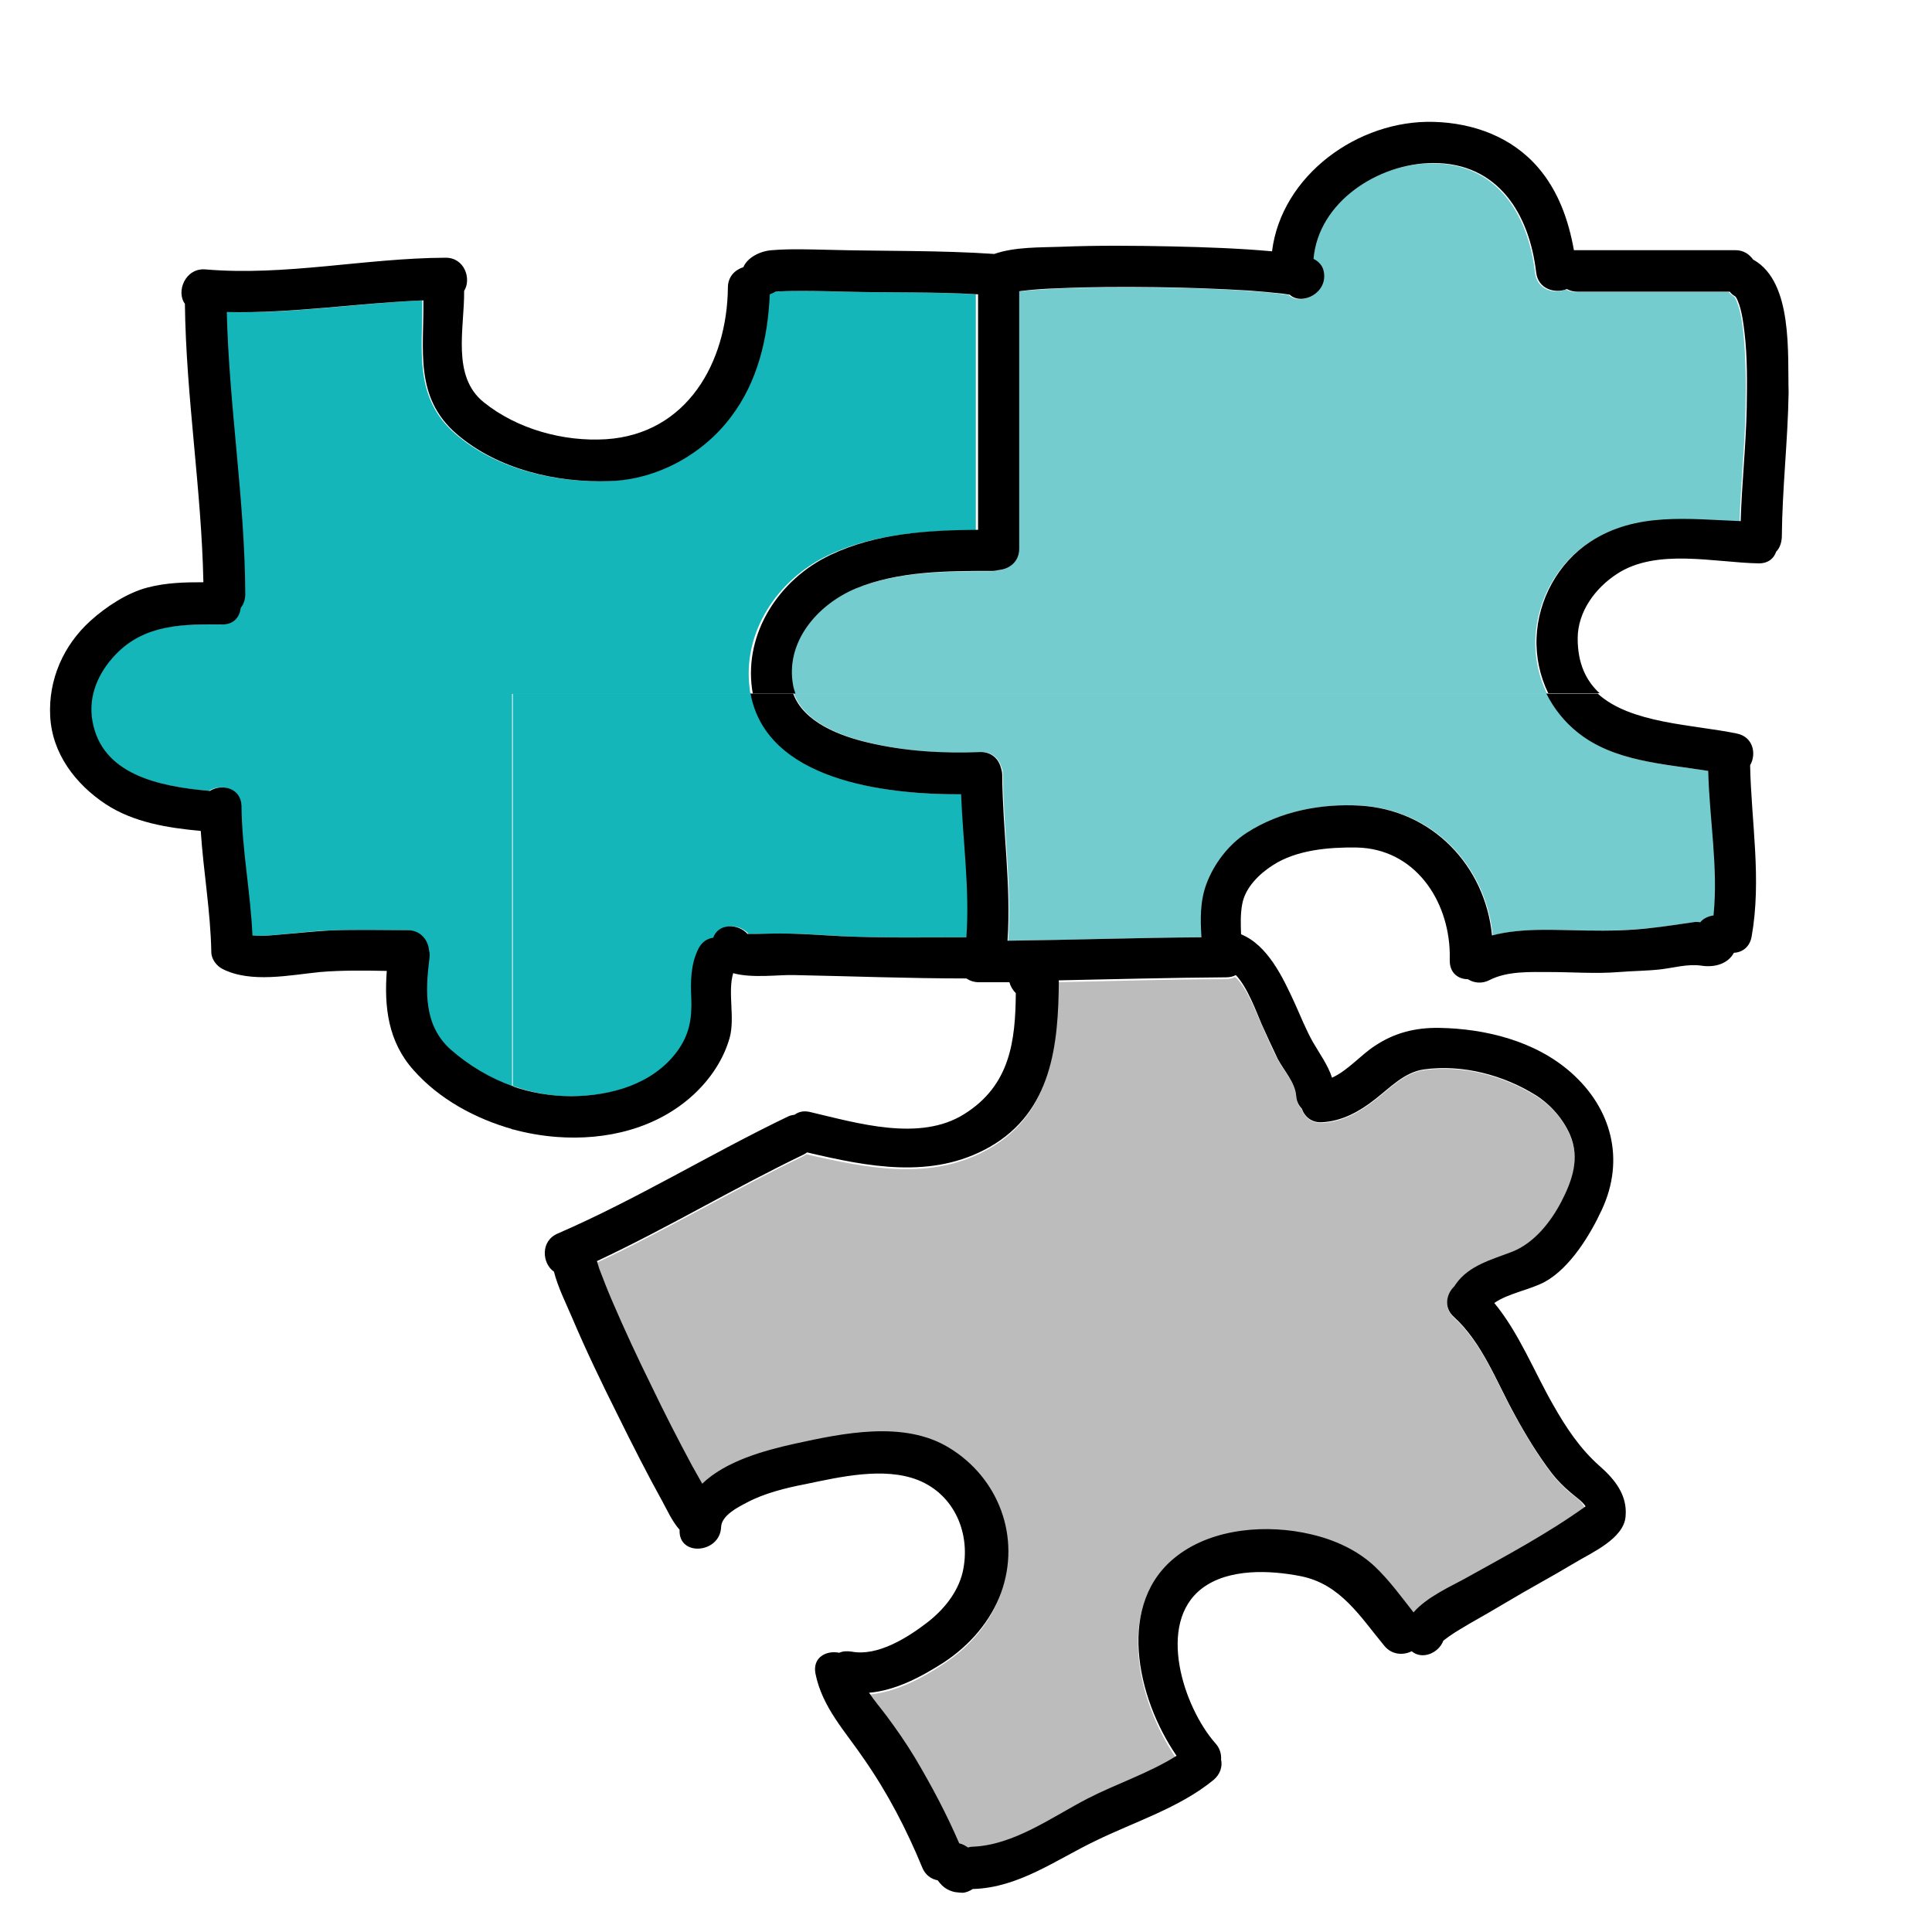
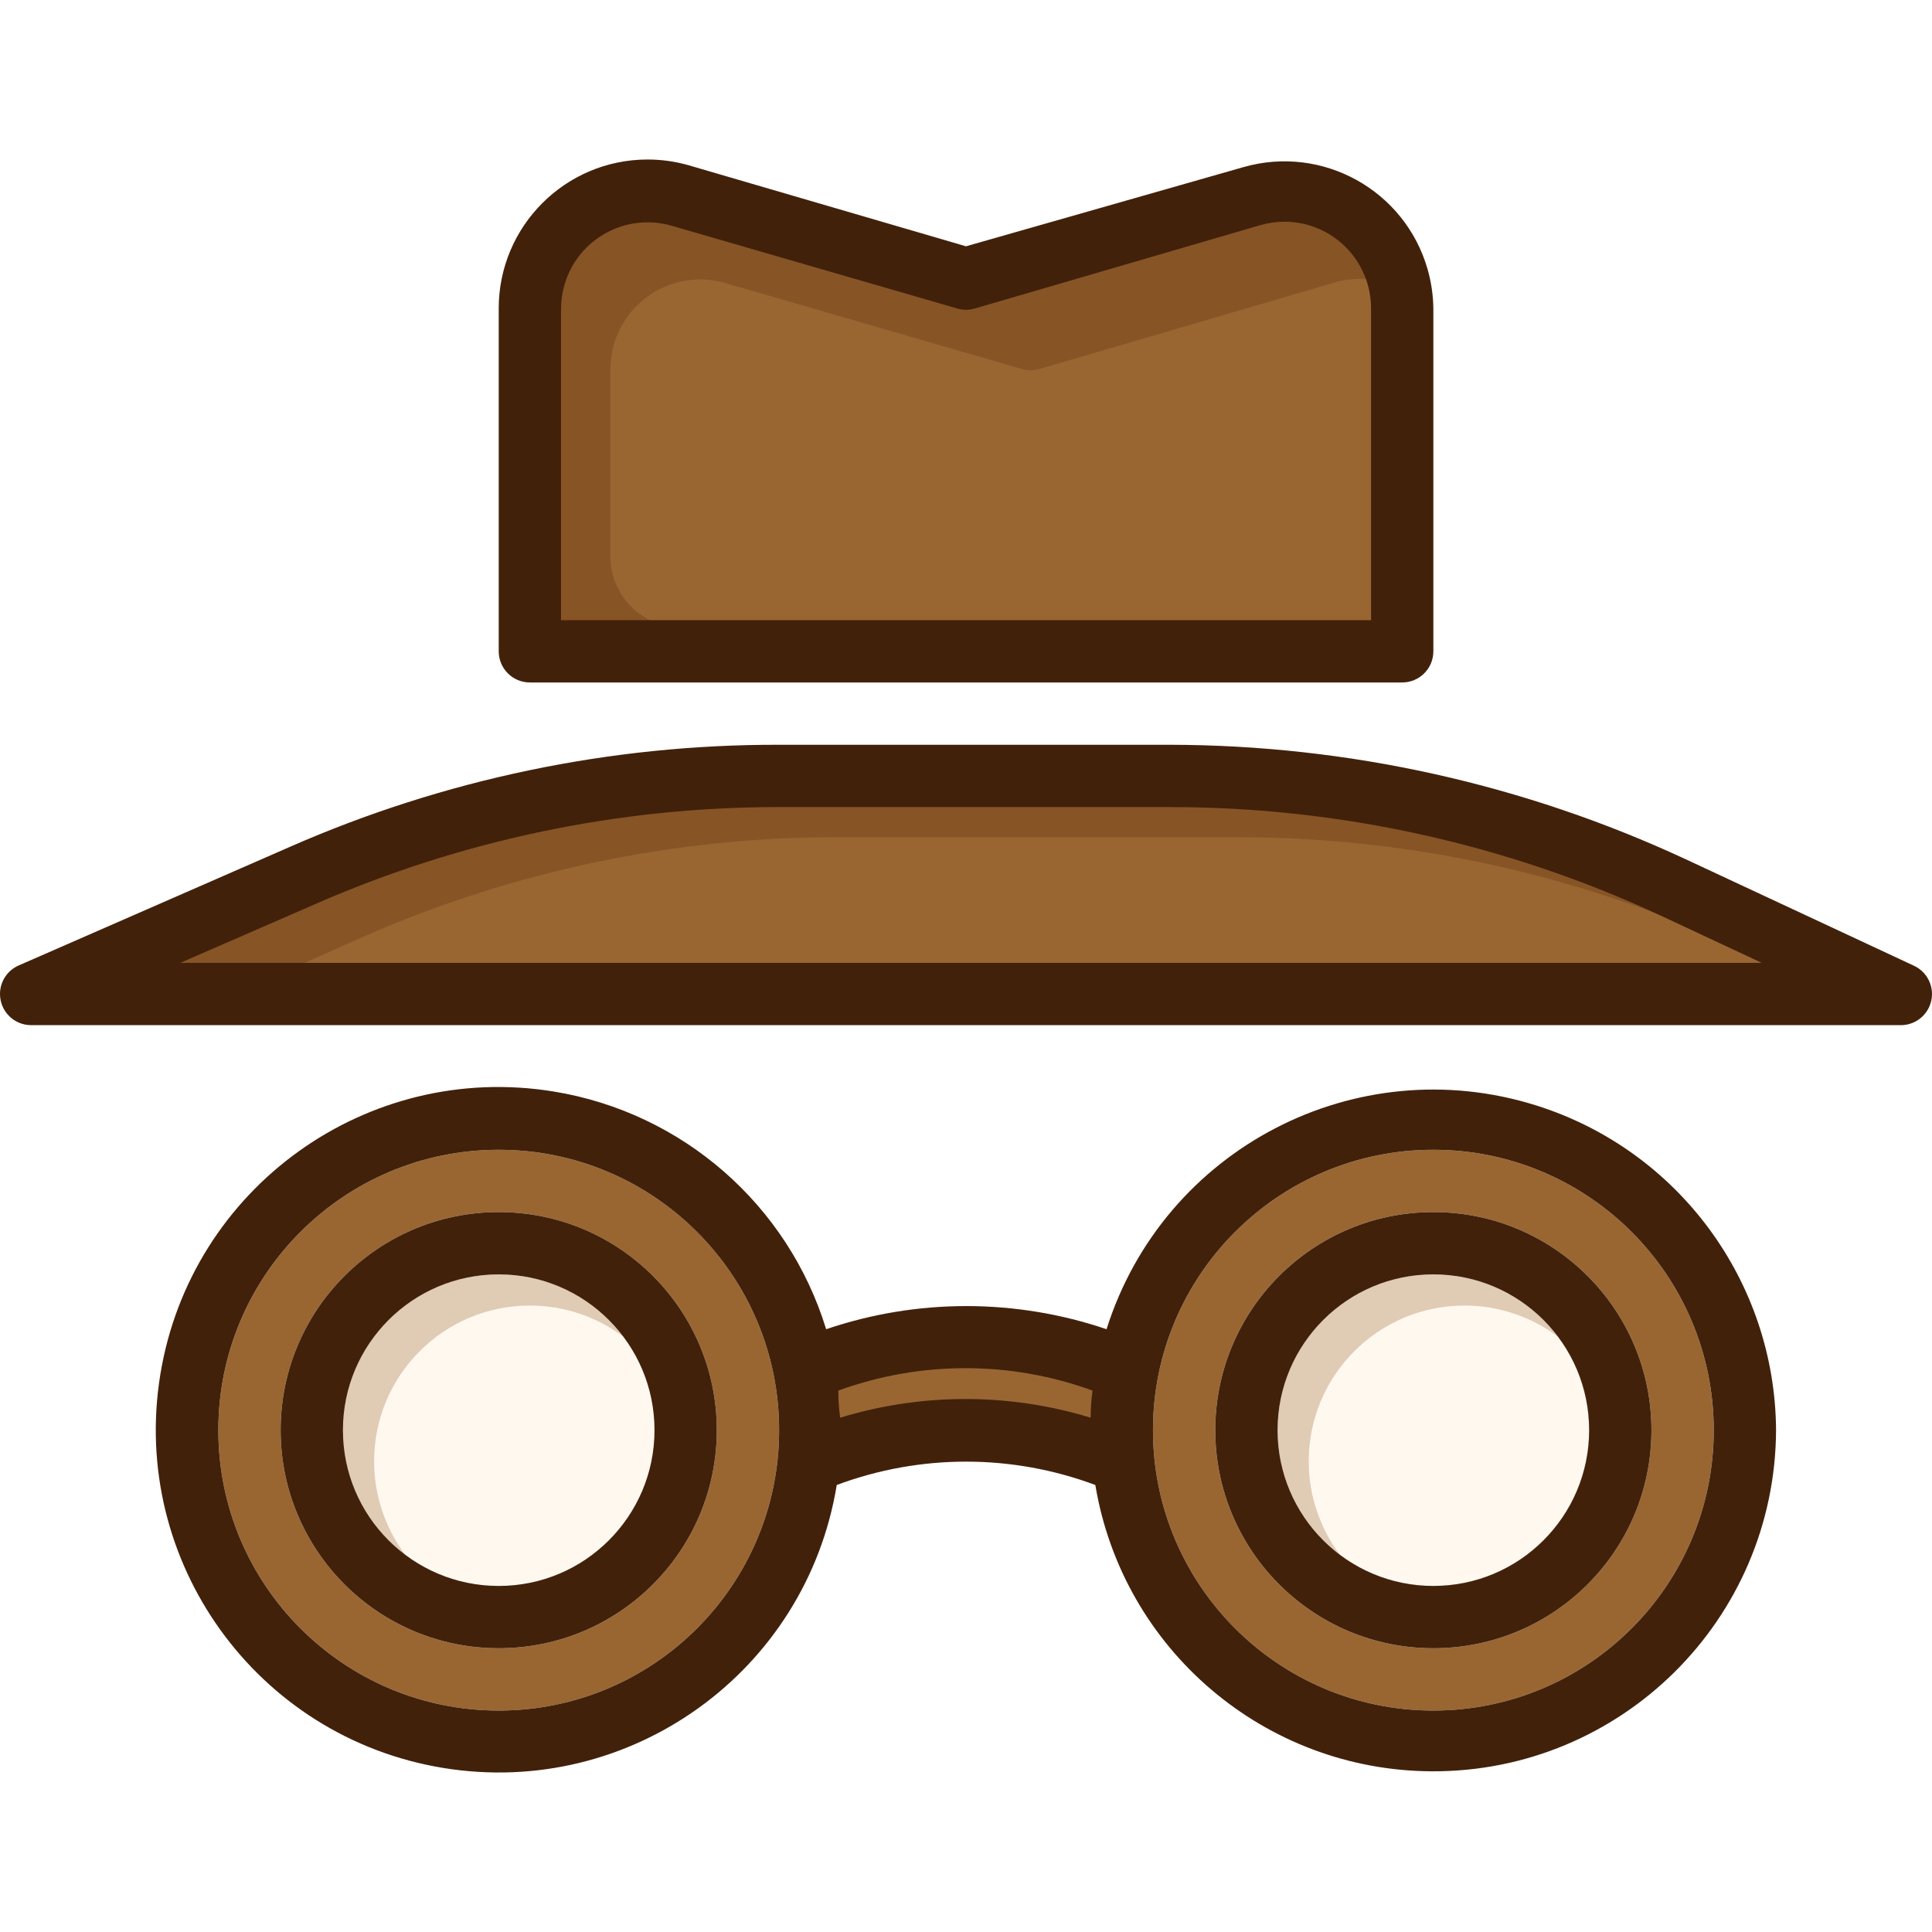
- <svg xmlns="http://www.w3.org/2000/svg" viewBox="0 0 512 512" width="48px" height="48px">
-   <path fill="#BCBCBC" d="M416.3,395.8c-1.9-1.6-3.5-3.2-5-5.1c-3.8-5-6.9-10.2-9.9-15.6c-4.8-8.7-8.6-19.1-16.1-25.9c-2.8-2.6-2-6.1,0.1-8.1c0.1-0.2,0.2-0.4,0.4-0.6c3.5-5,9.6-6.5,15-8.6c5.8-2.2,10.2-7.8,13-13.3c2.9-5.6,4.9-11.5,2.3-17.6c-1.8-4.3-5.1-8.1-9-10.5c-8.6-5.4-19.5-8.3-29.7-6.9c-5.2,0.7-9.1,4.9-13.1,8c-4.1,3.2-8.5,5.7-13.9,6c-2.8,0.1-4.7-1.5-5.4-3.6c-0.8-0.8-1.4-1.9-1.5-3.4c-0.2-3.7-3.2-6.6-4.9-9.8c-1.6-3-2.9-6.2-4.3-9.3c-1.4-3-3.7-9.7-7-12.6c-0.7,0.4-1.6,0.6-2.6,0.6c-14.8,0-29.5,0.5-44.3,0.8c-0.1,17-1.8,34.8-18.4,44.2c-15.2,8.6-32.2,5.1-48.3,1.4c-0.3,0.2-0.6,0.4-1,0.6c-18.5,8.9-36.1,19.5-54.7,28.2c0.2,0.7,0.4,1.3,0.6,2c1,2.9,2.2,5.7,3.4,8.5c3.3,7.7,6.8,15.2,10.5,22.7c3.5,7,7,14.1,10.7,21c0.9,1.6,1.8,3.2,2.7,4.8c6.2-6.1,16.5-8.9,24.5-10.6c12.8-2.8,28.8-6.2,40.8,1c13.2,8,19.2,23.8,13.9,38.5c-2.8,7.7-8.3,14-15.1,18.4c-5.9,3.9-12.7,7.5-19.9,8.1c1.4,2.2,3.2,4.3,4.7,6.2c2.7,3.5,5.2,7.1,7.4,10.9c4.4,7.3,8.4,14.9,11.8,22.8c0.8,0.2,1.6,0.5,2.3,1.1c0.4-0.1,0.8-0.2,1.2-0.2c11-0.4,21.1-7.9,30.6-12.8c7.7-3.9,16.2-6.7,23.5-11.3c-10.5-15.4-16.1-40.7,0.3-53.1c9.6-7.2,23.9-8.2,35.3-5.6c6.2,1.5,12.3,4.1,16.9,8.5c3.9,3.7,7,8,10.3,12.2c3.5-4,10.4-7.1,13.7-9c10.7-6,21.8-11.9,31.9-19.1C419.4,397.9,417.4,396.7,416.3,395.8z" />
-   <path fill="#74CCCF" d="M462,88.1c-0.3-2.5-0.6-5-1.4-7.3c-0.4-1.1-0.6-1.6-0.9-2c-0.1-0.1-0.1-0.2-0.2-0.2c-0.6-0.4-1-0.8-1.4-1.2h-40.4c-1.1,0-2-0.3-2.8-0.7c-3.1,1.4-7.6,0-8.1-4.4c-1.8-15.5-10.1-29.1-27.4-29c-14.6,0.1-30.4,10.3-31.6,25.4c1.3,0.7,2.3,1.8,2.7,3.3c1.3,5.7-5.7,9.2-9,6.2c-0.7-0.1-1.3-0.2-2-0.3c-2.9-0.4-5.9-0.6-8.8-0.8c-8.2-0.6-16.5-0.8-24.7-0.9c-8.6-0.1-17.3-0.1-25.9,0.3c-3.2,0.2-6.5,0.3-9.7,0.7c-0.2,0-0.4,0.1-0.6,0.1v68.2c0,3.6-2.8,5.6-5.6,5.7c-0.4,0.1-0.9,0.2-1.4,0.2c-12.1,0-25,0-36.4,4.7c-10,4.1-18.7,14.1-16.5,25.7c0.1,0.7,0.3,1.4,0.6,2.1h199.5c-2.2-4.5-3.3-9.5-3.1-14.7c0.4-10.1,5.7-19.8,14.2-25.4c12.2-8,26.2-6,39.9-5.5c0.3-10,1.4-20,1.6-30C462.7,101.5,462.7,94.8,462,88.1z" />
-   <path fill="#74CCCF" d="M452.9,204.3c-11.9-1.8-25-2.5-34.6-10.2c-3.5-2.8-6.4-6.4-8.3-10.3H210.4c2.8,7.7,12.6,11.3,19.9,13c9.7,2.3,19.6,3,29.6,2.5c3-0.1,4.8,1.7,5.5,4c0.3,0.6,0.4,1.3,0.4,2.1c0.1,14.6,2.4,29.3,1.4,43.9c17.1-0.2,34.2-0.8,51.4-0.9c-0.2-4.8-0.4-9.6,1.3-14.1c2-5.3,5.8-10.5,10.7-13.6c8.7-5.7,19.6-7.8,30-7.2c19.3,1.1,33.2,16.1,35,34.4c8.1-2.1,16.8-1.4,25.2-1.3c5.7,0.1,11.5-0.1,17.2-0.7c3.6-0.4,7.3-1,10.9-1.5c0.5-0.1,1.2,0,1.9,0c0.8-1,2.1-1.6,3.5-1.8C455.5,230,453.2,217,452.9,204.3z" />
-   <path fill="#14B6B9" d="M224,77.3c-3.9-0.1-7.7-0.2-11.6-0.2c-1.8,0-3.7,0-5.5,0.1c-0.6,0-1.1,0.1-1.7,0.1c-0.5,0.3-0.9,0.5-1.5,0.7c-0.4,11.5-3.2,23.1-10.3,32.5c-7.5,9.8-19.7,16.5-32.1,17c-14,0.5-29.7-3.1-40.6-12.5c-11.3-9.8-8.6-22.4-8.8-35.4c-17.4,0.8-34.6,3.6-52.1,3.1c0.6,25,4.8,49.8,4.9,74.8c0,1.5-0.5,2.6-1.2,3.6c-0.2,2.3-1.8,4.4-4.9,4.4c-10.4-0.1-20.6-0.1-28.3,8c-4.5,4.8-7.3,11-6.1,17.6c2.5,14,17.3,17.3,31.1,18.5c3.2-2,8.3-0.9,8.4,4c0.1,11.5,2.3,22.8,2.9,34.3c2.7,0.3,5.7-0.1,8.1-0.3c4.1-0.3,8.2-0.9,12.2-1c6.9-0.3,13.9-0.1,20.8-0.1c3.5,0,5.5,2.7,5.7,5.4c0.1,0.6,0.2,1.3,0.1,2.1c-1.1,8.8-1.6,17.8,5.7,24.2c4.8,4.2,10.4,7.6,16.5,9.7v-104h63.2c-0.1-0.4-0.2-0.8-0.2-1.2c-2.1-15.1,7.4-29.2,20.7-35.5c12.1-5.8,26-6.6,39.2-6.7V78C247.2,77.3,235.6,77.6,224,77.3z" />
-   <path fill="#14B6B9" d="M254.9,210.5c-20.6,0.1-51.6-3.8-55.8-26.7h-63.2v104c5.1,1.8,10.5,2.8,15.9,2.7c10.4-0.1,21.4-3.1,27.9-11.8c3.3-4.5,4-8.7,3.8-14.1c-0.2-4.6-0.2-9.1,1.9-13.2c0.9-1.8,2.3-2.7,3.9-2.9c1.4-3.9,6.6-3.8,9.1-1c0.2,0,0.3,0,0.5,0c0.6,0,1.1,0,1.7,0c1.6,0,3.2-0.1,4.7-0.1c6-0.1,12,0.4,18,0.7c11,0.5,22.1,0.3,33.1,0.3C257.3,235.8,255.4,223.1,254.9,210.5z" />
-   <path d="M464.8,68.9c-0.1,0-0.1-0.1-0.2-0.1c-1-1.4-2.5-2.5-4.7-2.5h-42.8c-1.4-7.9-4.1-15.6-9.4-21.8c-7-8.2-17.2-11.9-27.7-12.2c-20.1-0.6-40.4,14.2-42.9,34.3c-8.8-0.8-17.7-1.1-26.6-1.3c-9.8-0.2-19.6-0.3-29.4,0.1c-5.5,0.2-12.2,0-17.6,1.9c-14.7-1-29.4-0.7-44.1-1.1c-4.9-0.1-9.9-0.3-14.8,0.1c-3.1,0.2-6.5,1.9-7.6,4.5c-2.2,0.7-4.1,2.5-4.1,5.4c-0.2,19.8-10.8,38.8-32.3,40.2c-11.3,0.7-23.6-2.7-32.4-9.8c-8.6-6.9-5.1-19.6-5.2-29.5c2-3.2,0.1-8.9-5-8.8c-21.2,0.1-42.3,4.9-63.5,3.1c-5.4-0.5-7.9,5.9-5.5,9.1c0.3,24.7,4.4,49.1,4.9,73.8c-5,0-9.8,0.1-14.8,1.4c-5.4,1.4-11,5.1-15.1,8.8c-7.2,6.5-11.2,15.6-10.7,25.3c0.5,9.9,6.7,18,14.7,23.3c7.3,4.8,16.3,6.3,25.2,7.1c0.7,10.7,2.6,21.3,2.8,32.1c0,1.9,1.4,3.7,3,4.5c7.5,3.8,17.8,1.6,25.8,0.8c5.9-0.5,11.8-0.4,17.7-0.3c-0.7,9.5,0.3,18.7,7.1,26.3c6.8,7.7,16.4,12.9,26.4,15.7v-11.4c-6-2.1-11.7-5.5-16.5-9.7c-7.2-6.4-6.8-15.4-5.7-24.2c0.1-0.8,0.1-1.5-0.1-2.1c-0.2-2.7-2.2-5.4-5.7-5.4c-6.9,0-13.9-0.2-20.8,0.1c-4.1,0.2-8.2,0.7-12.2,1c-2.4,0.2-5.4,0.6-8.1,0.3c-0.5-11.5-2.8-22.8-2.9-34.3c-0.1-4.8-5.2-6-8.4-4c-13.8-1.2-28.6-4.4-31.1-18.5c-1.2-6.7,1.6-12.9,6.1-17.6c7.7-8.1,17.9-8.1,28.3-8c3.1,0,4.6-2,4.9-4.4c0.7-0.9,1.2-2.1,1.2-3.6c-0.1-25-4.3-49.8-4.9-74.8c17.4,0.4,34.7-2.4,52.1-3.1c0.2,13.1-2.5,25.6,8.8,35.4c10.9,9.4,26.5,13,40.6,12.5c12.5-0.4,24.7-7.1,32.1-17c7.1-9.3,9.8-20.9,10.3-32.5c0.5-0.2,1-0.4,1.5-0.7c0.6-0.1,1.1-0.1,1.7-0.1c1.8-0.1,3.7-0.1,5.5-0.1c3.9,0,7.7,0.1,11.6,0.2c11.6,0.3,23.3,0,34.9,0.7v62.4c-13.3,0.1-27.1,0.9-39.2,6.7c-13.3,6.3-22.8,20.4-20.7,35.5c0.1,0.4,0.1,0.8,0.2,1.2h11.3c-0.2-0.7-0.5-1.4-0.6-2.1c-2.2-11.6,6.5-21.5,16.5-25.7c11.3-4.7,24.3-4.7,36.4-4.7c0.5,0,1-0.1,1.4-0.2c2.8-0.2,5.6-2.1,5.6-5.7V77.2c0.2,0,0.4-0.1,0.6-0.1c3.2-0.4,6.5-0.6,9.7-0.7c8.6-0.4,17.3-0.4,25.9-0.3c8.2,0.1,16.5,0.4,24.7,0.9c2.9,0.2,5.9,0.5,8.8,0.8c0.7,0.1,1.3,0.2,2,0.3c3.2,3,10.2-0.5,9-6.2c-0.3-1.5-1.3-2.6-2.7-3.3c1.3-15.1,17.1-25.3,31.6-25.4c17.3-0.1,25.6,13.5,27.4,29c0.5,4.4,5,5.7,8.1,4.4c0.8,0.4,1.7,0.7,2.8,0.7h40.4c0.4,0.5,0.8,0.9,1.4,1.2c0,0,0.1,0.1,0.2,0.2c0.3,0.4,0.5,0.9,0.9,2c0.8,2.4,1.1,4.9,1.4,7.3c0.8,6.7,0.7,13.4,0.6,20.1c-0.2,10-1.3,20-1.6,30c-13.7-0.5-27.7-2.5-39.9,5.5c-8.5,5.6-13.8,15.3-14.2,25.4c-0.2,5.1,0.9,10.2,3.1,14.7h13.6c-3.6-3.3-5.8-7.9-5.8-14.5c0-7.1,4.7-13.4,10.4-17.1c10.5-6.9,25.9-3,37.6-2.8c2.5,0,4-1.3,4.6-3.1c0.9-0.9,1.4-2.2,1.5-3.8c0.1-12.8,1.6-25.6,1.8-38.4C473.7,93.9,475.2,74.9,464.8,68.9z" />
-   <path d="M463.8,202.8c1.7-2.9,0.9-7.5-3.5-8.4c-11.5-2.4-28.2-2.6-36.9-10.6h-13.6c2,4,4.8,7.5,8.3,10.3c9.6,7.7,22.7,8.3,34.6,10.2c0.3,12.7,2.7,25.7,1.4,38.3c-1.4,0.2-2.7,0.8-3.5,1.8c-0.7-0.1-1.4-0.1-1.9,0c-3.6,0.5-7.2,1.1-10.9,1.5c-5.7,0.7-11.5,0.8-17.2,0.7c-8.4-0.1-17.1-0.8-25.2,1.3c-1.8-18.4-15.8-33.3-35-34.4c-10.3-0.6-21.2,1.5-30,7.2c-4.8,3.1-8.7,8.2-10.7,13.6c-1.7,4.6-1.6,9.4-1.3,14.1c-17.1,0.1-34.2,0.7-51.4,0.9c1-14.6-1.3-29.3-1.4-43.9c0-0.8-0.2-1.5-0.4-2.1c-0.6-2.2-2.5-4.1-5.5-4c-9.9,0.4-19.9-0.2-29.6-2.5c-7.3-1.7-17.1-5.3-19.9-13h-11.3c4.2,22.9,35.2,26.8,55.8,26.7c0.5,12.6,2.3,25.3,1.4,37.9c-11,0-22.1,0.2-33.1-0.3c-6-0.3-12-0.8-18-0.7c-1.6,0-3.2,0.1-4.7,0.1c-0.6,0-1.1,0-1.7,0c-0.2,0-0.3,0-0.5,0c-2.5-2.8-7.7-2.9-9.1,1c-1.5,0.2-3,1.1-3.9,2.9c-2.1,4.2-2.1,8.7-1.9,13.2c0.2,5.4-0.5,9.6-3.8,14.1c-6.5,8.7-17.5,11.7-27.9,11.8c-5.5,0-10.8-0.9-15.9-2.7v11.4c3.9,1.1,8,1.8,11.9,2.1c13.1,1,26.6-2.2,36.4-11.3c4.4-4.1,7.9-9.3,9.5-15.1c1.4-5.3-0.6-11.9,0.9-17c5,1.4,12,0.4,16,0.5c15.3,0.3,30.5,0.9,45.8,0.9c0.9,0.6,2,1,3.3,1c2.7,0,5.4,0,8.1,0c0.3,1.1,0.9,2.1,1.7,2.9c-0.1,12.7-1.5,24.4-13.6,32c-11.8,7.5-28.5,2.4-40.9-0.5c-1.7-0.4-3-0.1-4.1,0.7c-0.6,0.1-1.2,0.2-1.8,0.5c-20.6,9.9-40,21.9-61,31c-4.7,2-4.1,8-1,10.1c1.1,4.3,3.3,8.6,4.9,12.4c3.7,8.7,7.8,17.2,12,25.6c3.8,7.7,7.7,15.4,11.9,23c1.2,2.2,2.6,5.3,4.5,7.4c0,0,0,0.1,0,0.1c-0.3,7.1,10.7,6.2,11-0.8c0.1-3.1,4.5-5.3,6.8-6.5c4.7-2.5,10.4-3.9,15.6-4.9c9.1-1.9,20.7-4.6,29.7-1.1c9.9,3.9,14.2,14.5,11.9,24.5c-1.3,5.4-5.1,10-9.4,13.3c-5.2,4-13.1,9-20,7.7c-1.3-0.2-2.4-0.1-3.3,0.3c-3.4-0.7-7.1,1.2-6.3,5.5c1.8,9,7.9,15.3,12.9,22.7c6.2,8.9,11.3,18.7,15.4,28.7c0.8,2,2.4,3.1,4.1,3.4c0.3,0.4,0.6,0.8,1.1,1.3c0.5,0.5,1.2,1,1.9,1.3c1.3,0.6,2.1,0.6,3.5,0.7c0.9,0,1.9-0.4,2.8-1c0.1,0,0.2,0,0.2,0c12-0.4,21.8-7.7,32.2-12.7c10.4-5.1,22.4-8.8,31.4-16.2c1.8-1.5,2.4-3.6,2-5.4c0.1-1.4-0.3-3-1.5-4.3c-8.4-9.5-15.8-31.8-3.5-41.1c7-5.3,18-4.8,26.1-3.2c10.6,2.1,15.8,10.8,22.2,18.5c2,2.4,5,2.5,7.2,1.4c2.9,2.4,7.2,0.4,8.4-2.8c0.2-0.2,0.7-0.5,1.6-1.2c1.7-1.2,3.5-2.2,5.3-3.3c3.2-1.8,6.3-3.6,9.5-5.5c6-3.6,12.2-6.9,18.2-10.5c4.6-2.8,13.3-6.5,13.7-12.5c0.5-5.6-2.9-9.8-6.9-13.3c-5.2-4.6-8.9-10.2-12.3-16.2c-5.1-8.9-9-19-15.6-27c3.8-2.6,9.5-3.5,13.4-5.6c6.7-3.7,12-12.4,15.1-19.1c6.2-13.3,2.6-26.9-8.2-36.4c-9.4-8.3-22.6-11.6-34.9-11.8c-6.3-0.1-11.9,1.3-17.1,4.8c-3.7,2.4-7.1,6.5-11.3,8.4c-1.1-3.4-3.2-6.2-5.1-9.5c-1.9-3.4-3.3-7-4.9-10.5c-3-6.5-7-15.1-14.1-18c-0.1-2.7-0.2-5.3,0.3-8c0.8-4.4,4.5-8,8.1-10.3c6.3-4.1,14.9-4.8,22.2-4.7c15.4,0.3,24.4,13.9,24.7,28v2c0,3.3,2.3,4.9,4.8,4.9c1.6,1,3.7,1.3,5.8,0.2c4.7-2.4,10.8-2.1,15.8-2.1c6.2,0,12.3,0.5,18.5,0c3.6-0.3,7.3-0.3,10.9-0.7c3.5-0.4,7.2-1.5,10.8-1c3.8,0.6,7.2-0.6,8.7-3.4c2.2-0.1,4.2-1.5,4.7-4.3C466.9,233,464.1,217.8,463.8,202.8z M334.3,271.3c1.4,3.1,2.8,6.2,4.3,9.3c1.7,3.2,4.6,6.2,4.9,9.8c0.1,1.5,0.7,2.6,1.5,3.4c0.7,2.1,2.6,3.8,5.4,3.6c5.3-0.3,9.8-2.8,13.9-6c4-3.1,7.9-7.3,13.1-8c10.2-1.4,21.1,1.5,29.7,6.9c3.9,2.5,7.2,6.3,9,10.5c2.6,6.1,0.6,12-2.3,17.6c-2.8,5.4-7.2,11-13,13.3c-5.4,2.1-11.5,3.6-15,8.6c-0.1,0.2-0.3,0.4-0.4,0.6c-2.1,2-2.9,5.6-0.1,8.1c7.5,6.8,11.3,17.2,16.1,25.9c3,5.5,6.1,10.6,9.9,15.6c1.5,1.9,3.1,3.5,5,5.1c1,0.9,3,2.2,3.9,3.6c-10,7.2-21.1,13.1-31.9,19.1c-3.4,1.9-10.2,4.9-13.7,9c-3.3-4.2-6.4-8.5-10.3-12.2c-4.7-4.4-10.8-7.1-16.9-8.5c-11.4-2.7-25.7-1.7-35.3,5.6c-16.5,12.4-10.9,37.7-0.3,53.1c-7.3,4.6-15.9,7.4-23.5,11.3c-9.5,4.9-19.6,12.4-30.6,12.8c-0.4,0-0.8,0.1-1.2,0.2c-0.7-0.5-1.4-0.9-2.3-1.1c-3.4-7.9-7.4-15.4-11.8-22.8c-2.3-3.8-4.8-7.4-7.4-10.9c-1.5-2-3.2-4-4.7-6.2c7.1-0.6,14-4.3,19.9-8.1c6.8-4.5,12.3-10.8,15.1-18.4c5.3-14.7-0.6-30.5-13.9-38.5c-11.9-7.2-28-3.8-40.8-1c-8.1,1.8-18.3,4.6-24.5,10.6c-0.9-1.6-1.8-3.2-2.7-4.8c-3.7-6.9-7.3-13.9-10.7-21c-3.7-7.5-7.2-15-10.5-22.7c-1.2-2.8-2.3-5.6-3.4-8.5c-0.2-0.7-0.4-1.3-0.6-2c18.6-8.7,36.2-19.3,54.7-28.2c0.4-0.2,0.7-0.4,1-0.6c16.1,3.8,33.1,7.2,48.3-1.4c16.6-9.4,18.3-27.2,18.4-44.2c14.8-0.3,29.5-0.7,44.3-0.8c1,0,1.9-0.2,2.6-0.6C330.6,261.6,333,268.3,334.3,271.3z" />
+ <svg xmlns="http://www.w3.org/2000/svg" version="1.1" id="Layer_1" x="0px" y="0px" viewBox="0 0 512 512" style="enable-background:new 0 0 512 512;" xml:space="preserve">
+   <path style="fill:#996632;" d="M300.203,369.336c0,3.181-0.216,6.326-0.65,9.434c-28.281-8.585-58.473-8.585-86.753,0  c0-3.108-0.216-6.253-0.65-9.434C240.595,359.029,271.756,359.029,300.203,369.336z" />
+   <circle style="fill:#E0CBB5;" cx="379.854" cy="379.011" r="41.282" />
+   <g>
+     <path style="fill:#FFF8EF;" d="M388.11,345.983c-22.799,0-41.282,18.483-41.282,41.282c0,8.932,2.897,17.623,8.256,24.769   c18.239,13.68,44.114,9.983,57.794-8.257c11.008-14.677,11.008-34.86,0-49.537C405.733,348.88,397.042,345.983,388.11,345.983z" />
+     <circle style="fill:#FFF8EF;" cx="132.163" cy="379.011" r="41.282" />
+   </g>
+   <path style="fill:#E0CBB5;" d="M99.142,387.264c0-22.799,18.483-41.282,41.282-41.282c8.932,0,17.623,2.897,24.769,8.257  c-13.68-18.239-39.554-21.935-57.794-8.257c-18.239,13.68-21.935,39.554-8.257,57.794c2.347,3.13,5.127,5.91,8.257,8.257  C102.04,404.887,99.142,396.196,99.142,387.264z" />
+   <g>
+     <path style="fill:#996632;" d="M437.647,379.008c0-31.918-25.875-57.794-57.794-57.794s-57.794,25.875-57.794,57.794   s25.875,57.794,57.794,57.794l0,0C411.772,436.802,437.647,410.926,437.647,379.008z M379.854,304.702   c41.038,0,74.306,33.268,74.306,74.306s-33.268,74.306-74.306,74.306s-74.306-33.268-74.306-74.306   S338.816,304.702,379.854,304.702z" />
+     <path style="fill:#996632;" d="M189.961,379.008c0-31.918-25.875-57.794-57.794-57.794s-57.794,25.875-57.794,57.794   s25.875,57.794,57.794,57.794l0,0C164.086,436.802,189.961,410.926,189.961,379.008z M206.473,379.008   c0,41.038-33.268,74.306-74.306,74.306S57.86,420.046,57.86,379.008s33.268-74.306,74.306-74.306S206.473,337.97,206.473,379.008z" />
+   </g>
+   <path style="fill:#875426;" d="M471.213,255.633H43.039l36.392-15.959c39.689-17.389,82.562-26.332,125.894-26.26h105.882  c45.798,0.048,91.035,10.074,132.564,29.383L471.213,255.633z" />
+   <path style="fill:#996632;" d="M222.211,221.859c-43.247-0.038-86.029,8.905-125.64,26.26l-16.887,7.515h390.347l-9.372-4.391  c-41.528-19.309-86.766-29.336-132.564-29.383H222.211V221.859z" />
+   <path style="fill:#875426;" d="M367.402,80.657v85.686H144.619V80.657c-0.042-13.155,10.59-23.855,23.745-23.895  c2.258-0.007,4.504,0.307,6.673,0.932l78.659,22.964c1.513,0.425,3.114,0.425,4.627,0l78.659-22.449  c12.64-3.646,25.843,3.646,29.489,16.286C367.051,76.498,367.363,78.571,367.402,80.657z" />
+   <path style="fill:#996632;" d="M367.402,166.344V80.657c-0.011-1.996-0.27-3.981-0.771-5.913c-4.096-1.111-8.414-1.111-12.51,0  l-78.659,23.05c-1.513,0.425-3.114,0.425-4.627,0l-78.659-22.793c-12.641-3.644-25.843,3.65-29.487,16.291  c-0.61,2.113-0.923,4.302-0.932,6.502v49.441c-0.094,10.458,8.307,19.013,18.764,19.108c0.057,0.001,0.115,0.001,0.172,0.001  L367.402,166.344L367.402,166.344z" />
+   <g>
+     <path style="fill:#42210B;" d="M421.135,379.008c0-22.799-18.483-41.282-41.282-41.282c-22.799,0-41.282,18.483-41.282,41.282   s18.483,41.282,41.282,41.282C402.652,420.289,421.135,401.807,421.135,379.008z M379.854,321.215   c31.918,0,57.794,25.875,57.794,57.794s-25.875,57.794-57.794,57.794s-57.794-25.875-57.794-57.794   S347.936,321.215,379.854,321.215L379.854,321.215z" />
+     <path style="fill:#42210B;" d="M177.989,59.822c-12.18-3.512-24.9,3.517-28.412,15.697c-0.587,2.037-0.889,4.145-0.898,6.265   v82.562h214.662V81.784c0.04-12.676-10.204-22.985-22.88-23.025c-2.175-0.007-4.34,0.296-6.43,0.898l-75.792,22.126   c-1.458,0.408-3.001,0.408-4.459,0L177.989,59.822z M379.854,81.784v90.819c0,4.56-3.697,8.257-8.257,8.257H140.423   c-4.56,0-8.257-3.697-8.257-8.257V81.784c-0.026-21.796,17.62-39.486,39.416-39.514c3.703-0.004,7.388,0.512,10.946,1.534   l73.48,21.466L329.49,44.3c20.948-6.02,42.81,6.081,48.83,27.029C379.298,74.729,379.815,78.246,379.854,81.784z" />
+     <path style="fill:#42210B;" d="M189.961,379.008c0,31.918-25.875,57.794-57.794,57.794s-57.794-25.875-57.794-57.794   s25.875-57.794,57.794-57.794S189.961,347.089,189.961,379.008L189.961,379.008z M173.448,379.008   c0-22.799-18.483-41.282-41.282-41.282s-41.282,18.483-41.282,41.282s18.483,41.282,41.282,41.282S173.448,401.807,173.448,379.008   z" />
+     <path style="fill:#42210B;" d="M310.006,197.371c47.205,0.074,93.829,10.413,136.64,30.301l60.518,28.236   c4.15,1.89,5.981,6.786,4.091,10.936c-1.348,2.959-4.307,4.851-7.558,4.834H8.324c-4.559,0.038-8.286-3.629-8.324-8.189   c-0.027-3.334,1.954-6.357,5.02-7.663l71.747-31.374c40.879-17.956,85.057-27.179,129.706-27.081H310.006z M466.875,255.165   l-26.833-12.55c-40.734-18.939-85.115-28.745-130.036-28.732H206.473c-42.286-0.037-84.121,8.707-122.853,25.677l-35.832,15.604   h419.087V255.165z" />
+     <path style="fill:#42210B;" d="M289.035,375.705c0-2.366,0.166-4.761,0.496-7.183c-21.757-7.925-45.613-7.925-67.371,0   c0,2.421,0.166,4.816,0.496,7.183C244.29,369.102,267.402,369.102,289.035,375.705z M206.473,379.008   c0-41.038-33.268-74.306-74.306-74.306S57.86,337.969,57.86,379.008s33.268,74.306,74.306,74.306S206.473,420.046,206.473,379.008z    M454.161,379.008c0-41.038-33.268-74.306-74.306-74.306s-74.306,33.268-74.306,74.306s33.268,74.306,74.306,74.306   S454.161,420.046,454.161,379.008z M470.673,379.008c-0.227,50.157-41.071,90.634-91.228,90.407   c-44.235-0.2-81.893-32.242-89.171-75.876c-22.097-8.254-46.43-8.254-68.527,0c-8.086,49.502-54.77,83.075-104.272,74.989   c-49.502-8.086-83.075-54.77-74.989-104.272s54.77-83.075,104.272-74.989c34.08,5.567,62.053,29.979,72.182,62.99   c24.093-8.178,50.212-8.178,74.306,0c15.092-47.833,66.104-74.374,113.937-59.283C444.774,304.836,470.422,339.591,470.673,379.008   z" />
+   </g>
+   <g>
+ </g>
+   <g>
+ </g>
+   <g>
+ </g>
+   <g>
+ </g>
+   <g>
+ </g>
+   <g>
+ </g>
+   <g>
+ </g>
+   <g>
+ </g>
+   <g>
+ </g>
+   <g>
+ </g>
+   <g>
+ </g>
+   <g>
+ </g>
+   <g>
+ </g>
+   <g>
+ </g>
+   <g>
+ </g>
</svg>
